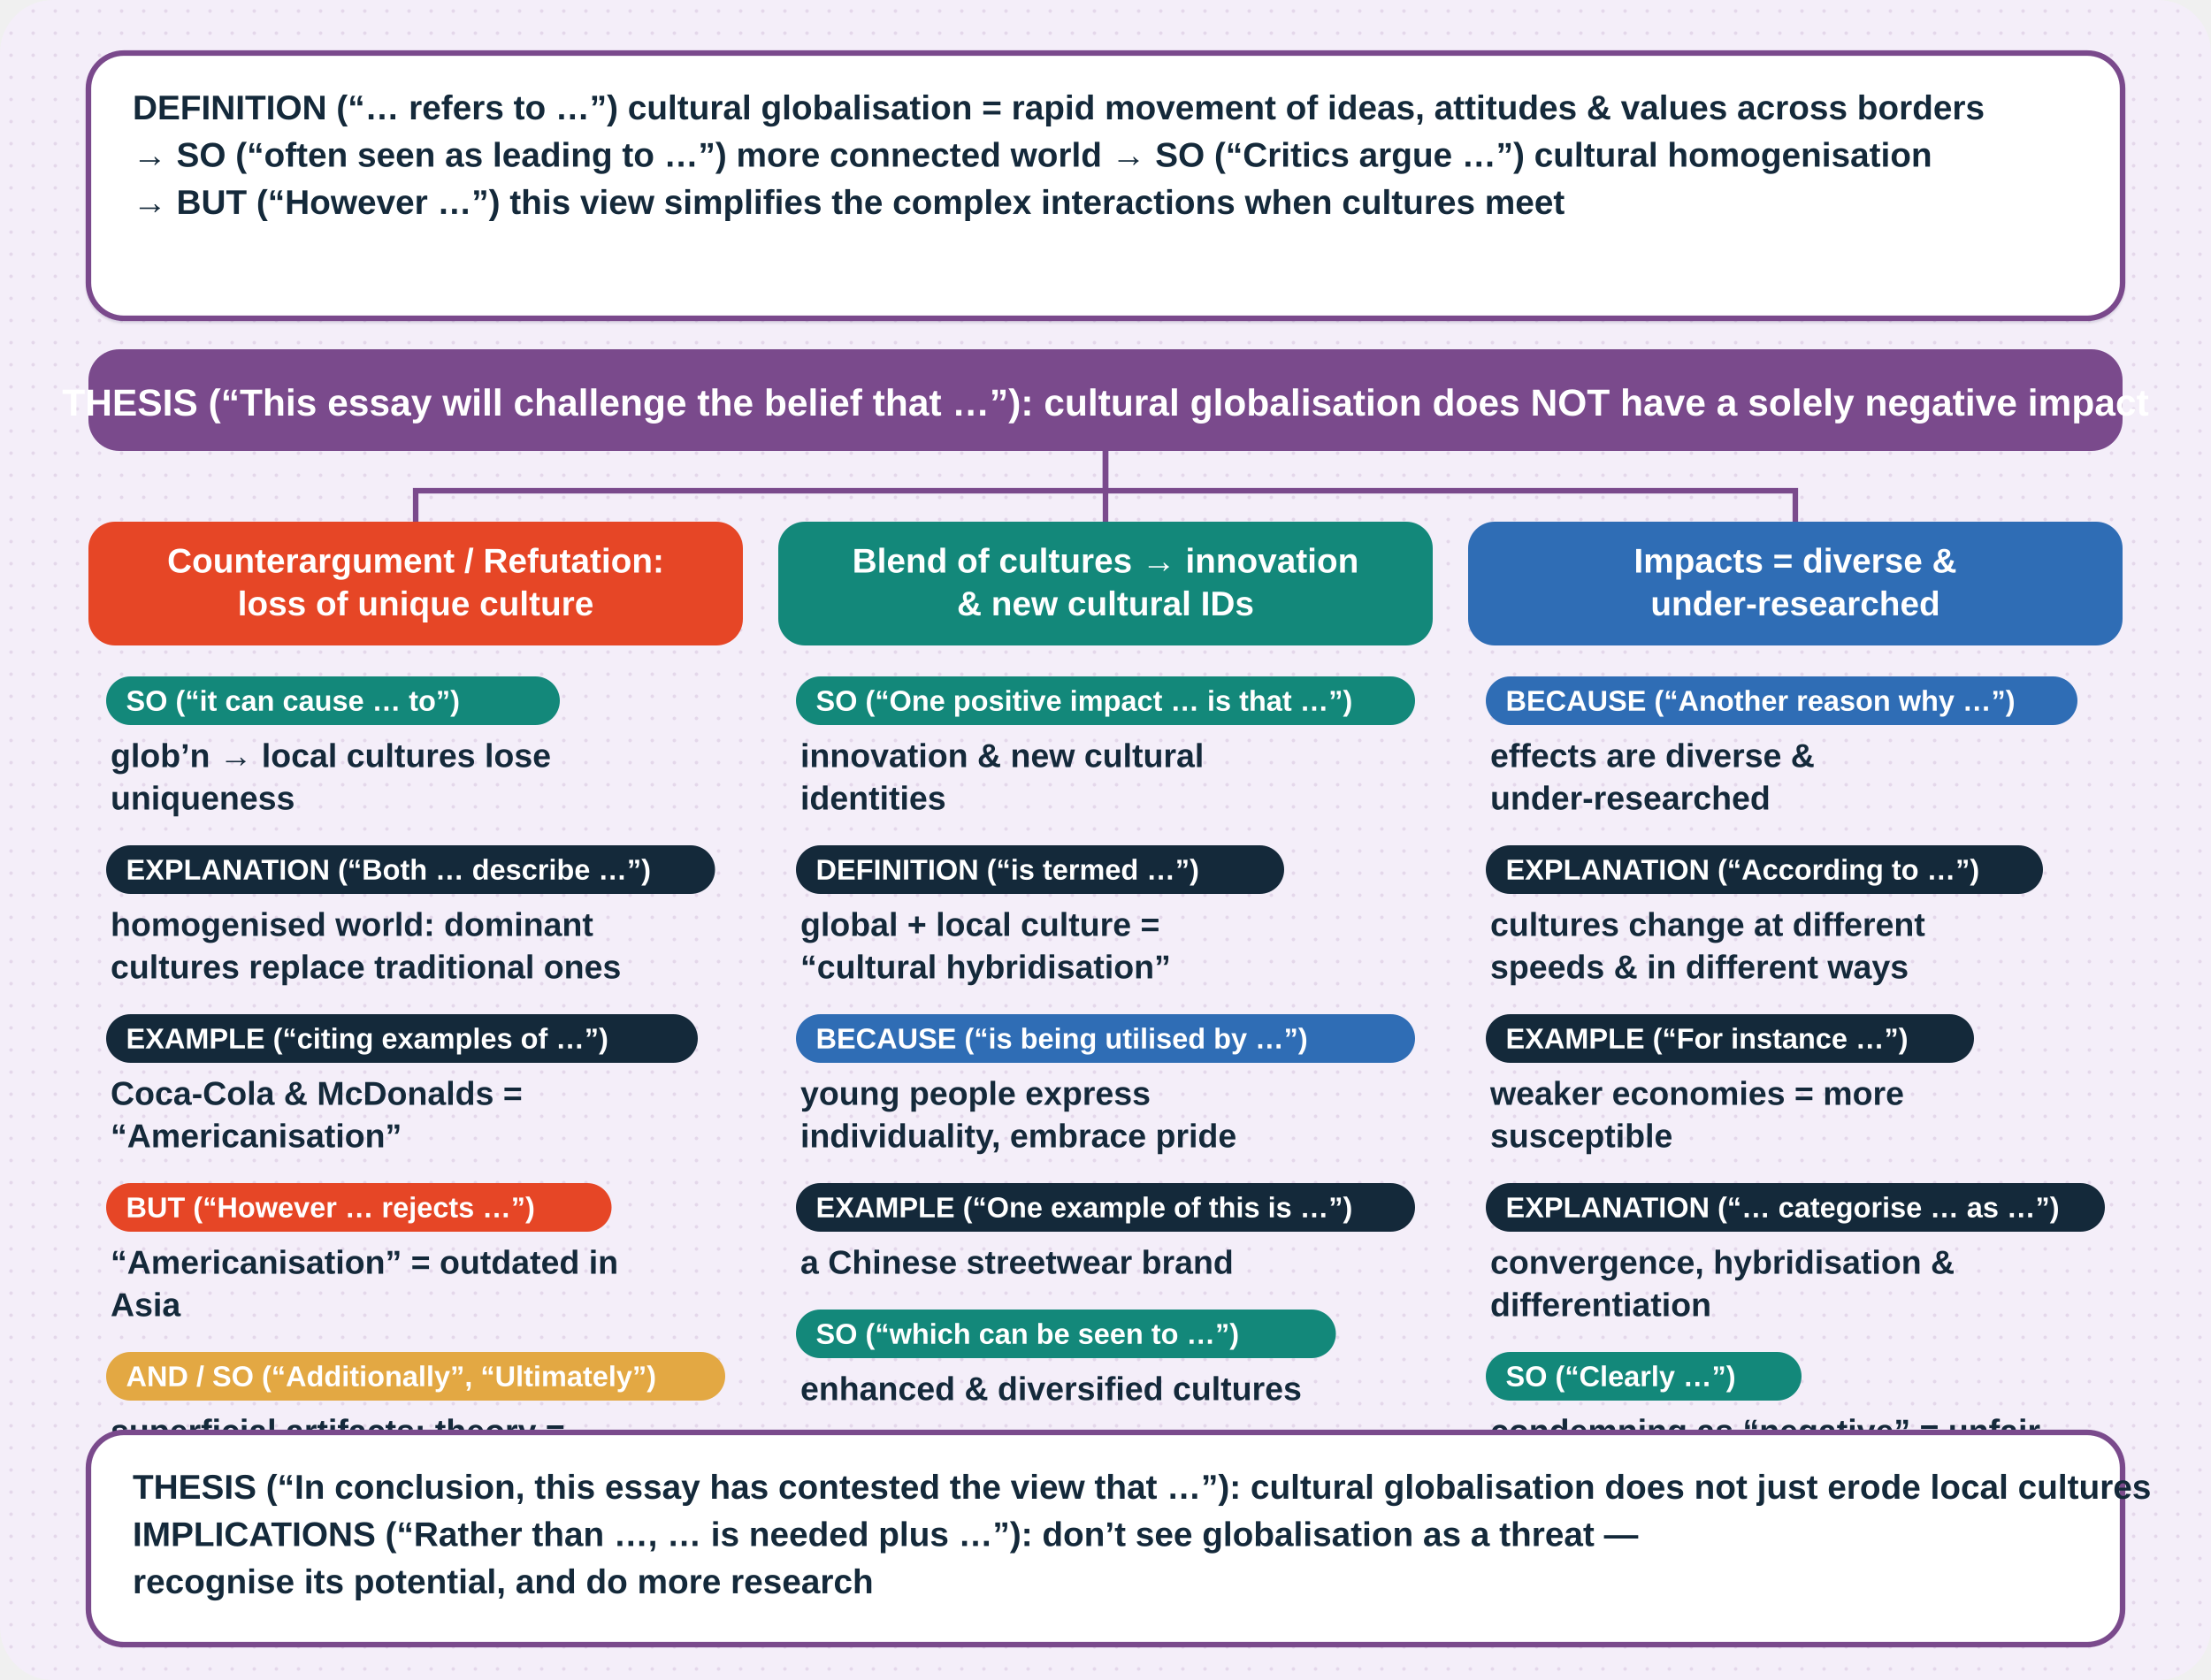
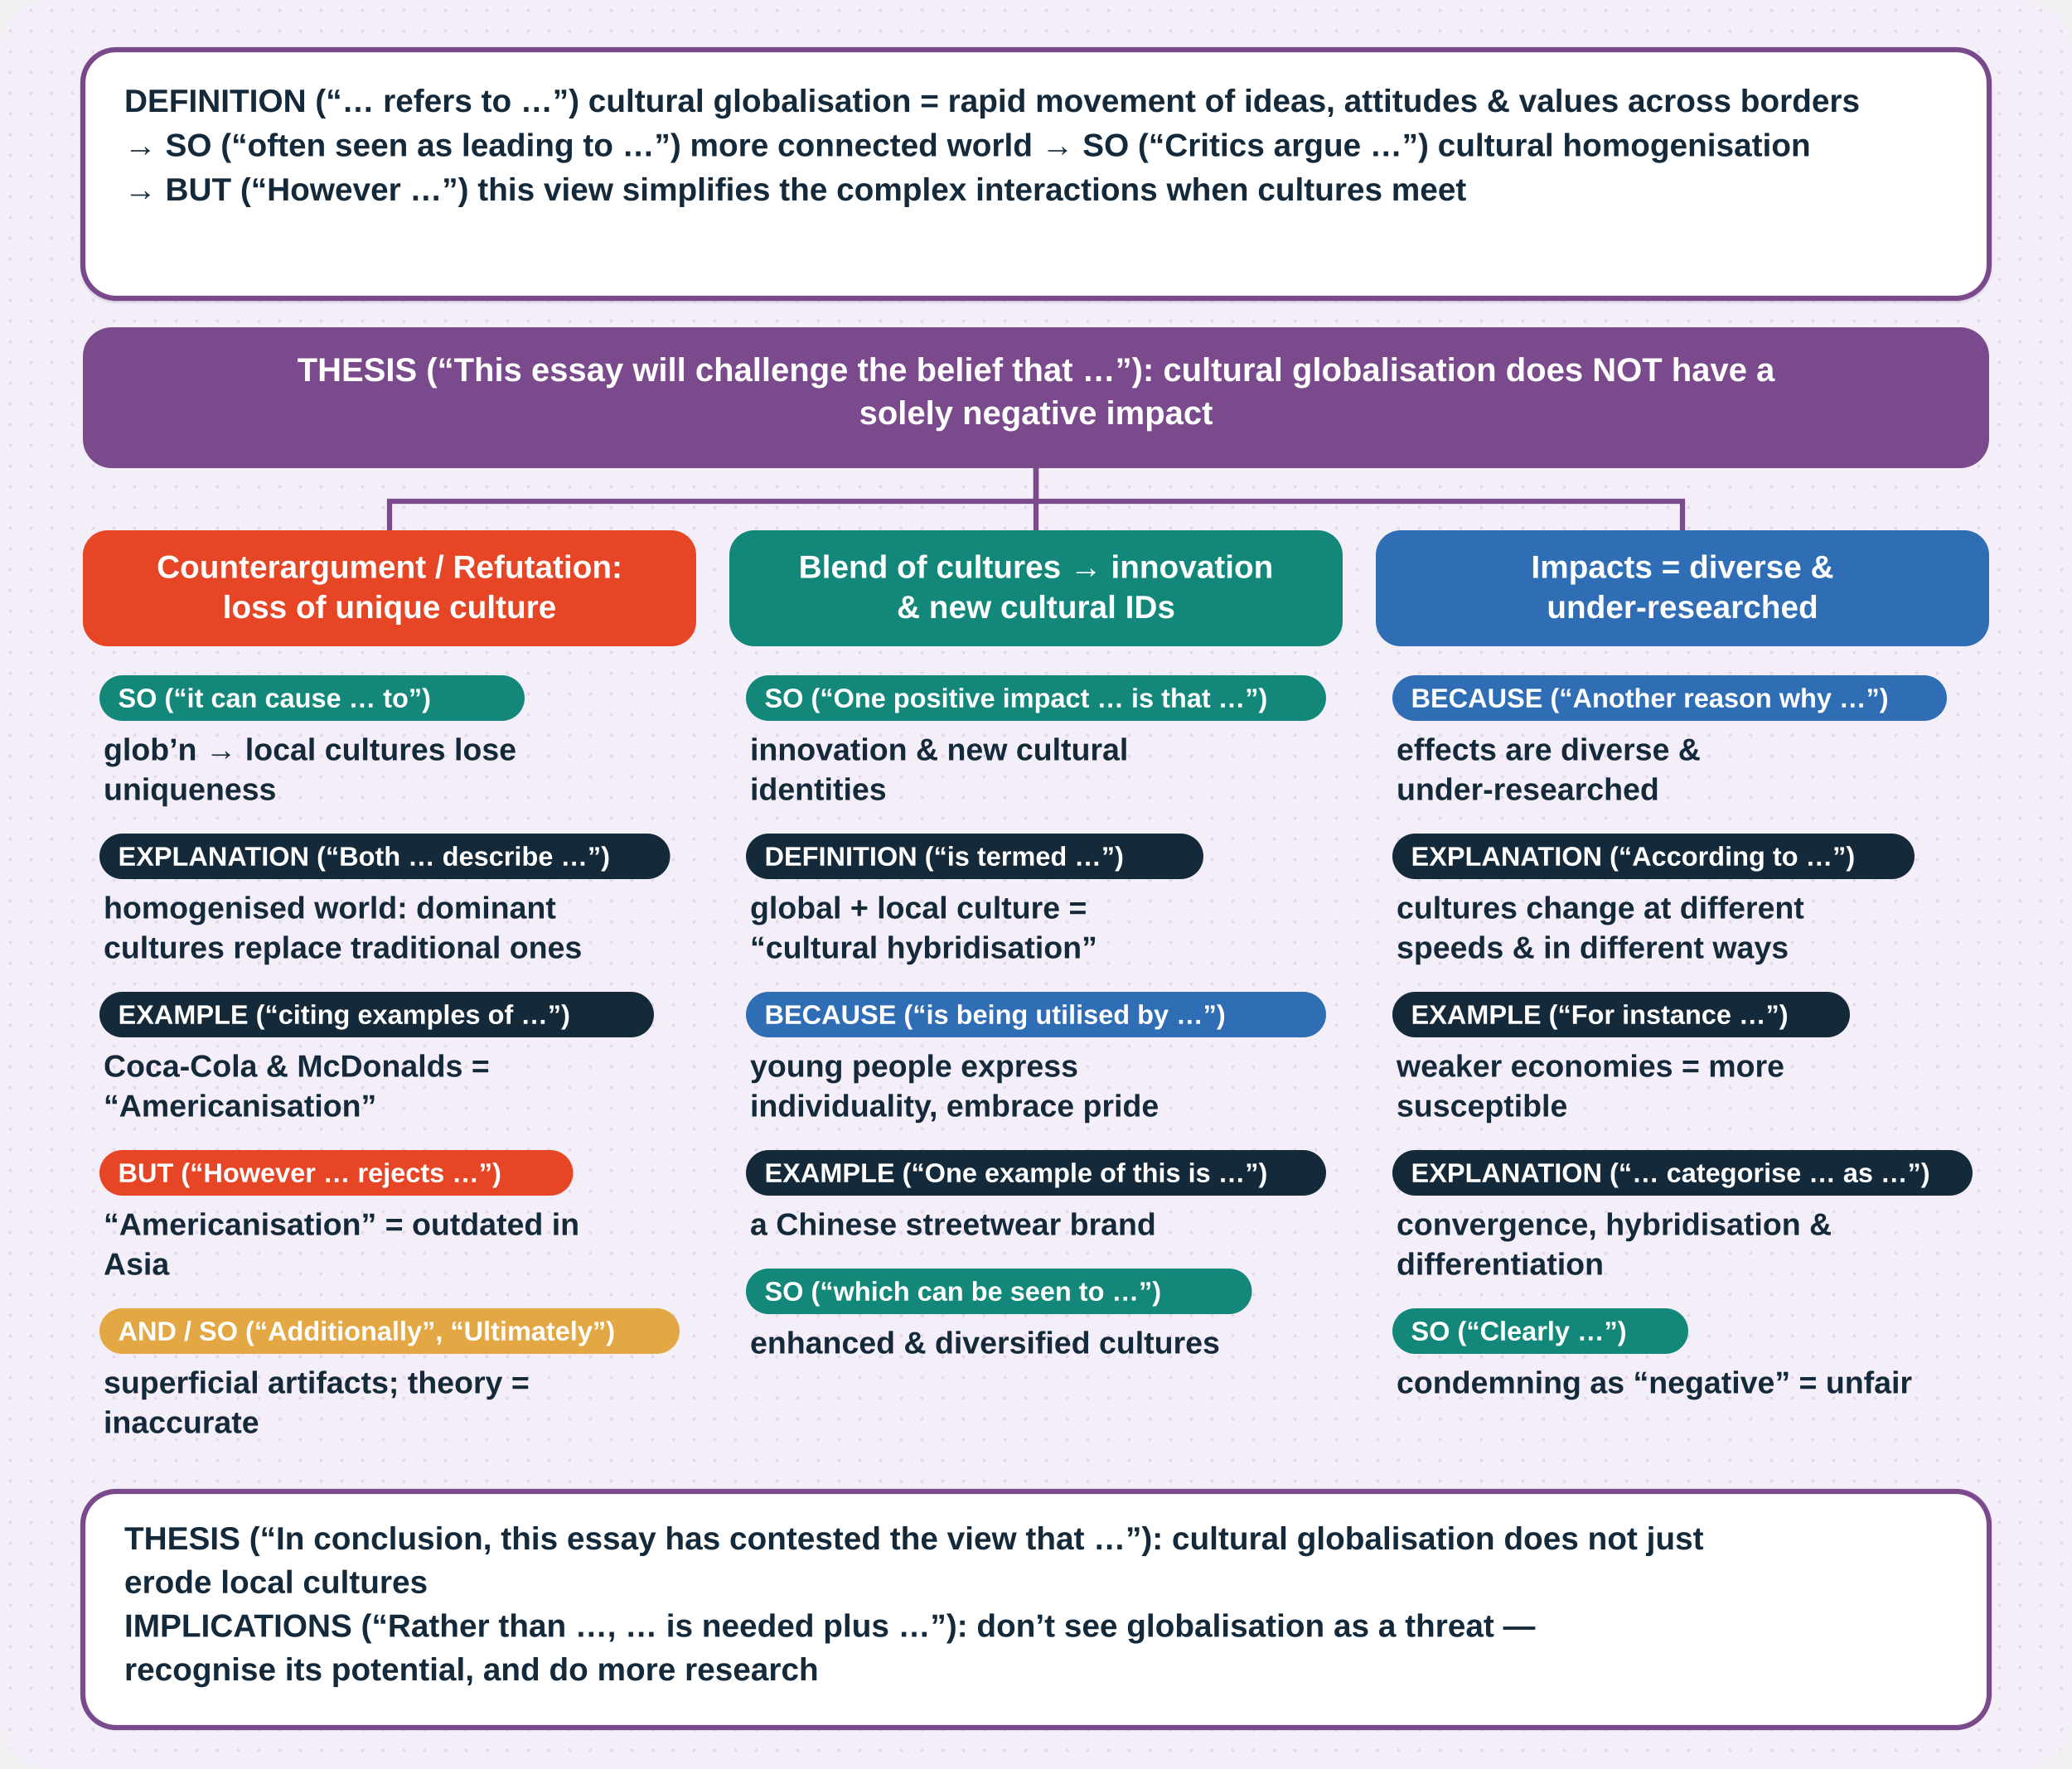
- <svg xmlns="http://www.w3.org/2000/svg" viewBox="0 0 1000 760" fill="none" role="img" aria-label="Sample Text Map 5.2 (disagree): definition, thesis, three columns (loss of unique culture refuted; blend of cultures; impacts diverse and under-researched) and the conclusion with implications.">
+ <svg xmlns="http://www.w3.org/2000/svg" viewBox="0 0 1000 854" fill="none" role="img" aria-label="Sample Text Map 5.2 (disagree): definition, thesis, three columns (loss of unique culture refuted; blend of cultures; impacts diverse and under-researched) and the conclusion with implications.">
  <style>
.w54dtextma-tw{animation:w54dtextma-tw 3s ease-in-out infinite;transform-box:fill-box;transform-origin:center}.w54dtextma-t2{animation-delay:-1s}.w54dtextma-t3{animation-delay:-2s}
.w54dtextma-fl{animation:w54dtextma-fl 6s ease-in-out infinite}.w54dtextma-f2{animation-delay:-2s}.w54dtextma-f3{animation-delay:-4s}
.w54dtextma-bl{animation:w54dtextma-bl 4.8s infinite;transform-box:fill-box;transform-origin:center}.w54dtextma-b2{animation-delay:-1.7s}.w54dtextma-b3{animation-delay:-3.2s}.w54dtextma-b4{animation-delay:-2.4s}
.w54dtextma-pu{animation:w54dtextma-pu 2.6s ease-in-out infinite;transform-box:fill-box;transform-origin:center}.w54dtextma-p2{animation-delay:-.9s}.w54dtextma-p3{animation-delay:-1.7s}
.w54dtextma-dr{stroke-dasharray:6 7;animation:w54dtextma-dr 1.8s linear infinite}
.w54dtextma-sp{animation:w54dtextma-sp 14s linear infinite;transform-box:fill-box;transform-origin:center}
.w54dtextma-sw{animation:w54dtextma-sw 3.4s ease-in-out infinite;transform-box:fill-box;transform-origin:50% 100%}
.w54dtextma-tk{animation:w54dtextma-tk 5s ease-in-out infinite;transform-box:fill-box;transform-origin:center}
.w54dtextma-wv{animation:w54dtextma-wv 2.4s ease-in-out infinite}.w54dtextma-w2{animation-delay:-.8s}.w54dtextma-w3{animation-delay:-1.6s}
.w54dtextma-dw{stroke-dasharray:400;stroke-dashoffset:400;animation:w54dtextma-dw 6s ease-in-out infinite}
@keyframes w54dtextma-tw{0%,100%{opacity:.35;transform:scale(.6)}50%{opacity:1;transform:scale(1)}}
@keyframes w54dtextma-fl{50%{transform:translateY(-4px)}}
@keyframes w54dtextma-bl{0%,93%,100%{transform:scaleY(1)}96%{transform:scaleY(.1)}}
@keyframes w54dtextma-pu{0%,100%{transform:scale(1)}50%{transform:scale(1.07)}}
@keyframes w54dtextma-dr{to{stroke-dashoffset:-26}}
@keyframes w54dtextma-sp{to{transform:rotate(360deg)}}
@keyframes w54dtextma-sw{0%,100%{transform:rotate(-4deg)}50%{transform:rotate(4deg)}}
@keyframes w54dtextma-tk{0%,100%{transform:rotate(0)}50%{transform:rotate(-10deg)}}
@keyframes w54dtextma-wv{0%,100%{opacity:.3}50%{opacity:1}}
@keyframes w54dtextma-dw{0%{stroke-dashoffset:400}40%,80%{stroke-dashoffset:0}100%{stroke-dashoffset:-400}}

@media (prefers-reduced-motion: reduce) { * { animation: none !important; } }
</style>
  <defs>
    <linearGradient id="w54dtextma-bg" x1="0" y1="0" x2="1" y2="1">
      <stop offset="0" stop-color="#f4eef9" />
      <stop offset="1" stop-color="#e4d8ef" />
    </linearGradient>
    <pattern id="w54dtextma-dots" width="10" height="10" patternUnits="userSpaceOnUse">
      <circle cx="5" cy="5" r=".8" fill="#7a4a8c" fill-opacity=".14" />
    </pattern>
    <radialGradient id="w54dtextma-glow" cx=".5" cy=".42" r=".55">
      <stop offset="0" stop-color="#fff" stop-opacity=".8" />
      <stop offset="1" stop-color="#fff" stop-opacity="0" />
    </radialGradient>
    <filter id="w54dtextma-sh" x="-25%" y="-25%" width="150%" height="170%">
      <feDropShadow dx="0" dy="3" stdDeviation="3" flood-color="#14293a" flood-opacity=".16" />
      <feDropShadow dx="0" dy="1" stdDeviation=".6" flood-color="#14293a" flood-opacity=".12" />
    </filter>
    <filter id="w54dtextma-blur" x="-20%" y="-60%" width="140%" height="220%">
      <feGaussianBlur stdDeviation="4" />
    </filter>
    <linearGradient id="w54dtextma-gold" x1="0" y1="0" x2="0" y2="1">
      <stop offset="0" stop-color="#f4c162" />
      <stop offset="1" stop-color="#d9962e" />
    </linearGradient>
    <linearGradient id="w54dtextma-main" x1="0" y1="0" x2="0" y2="1">
      <stop offset="0" stop-color="#93619f" />
      <stop offset="1" stop-color="#7a4a8c" />
    </linearGradient>
    <linearGradient id="w54dtextma-paper" x1="0" y1="0" x2="0" y2="1">
      <stop offset="0" stop-color="#fff" />
      <stop offset="1" stop-color="#f7f2e8" />
    </linearGradient>
    <linearGradient id="w54dtextma-navy" x1="0" y1="0" x2="0" y2="1">
      <stop offset="0" stop-color="#2c4c68" />
      <stop offset="1" stop-color="#14293a" />
    </linearGradient>
    <linearGradient id="w54dtextma-clay" x1="0" y1="0" x2="0" y2="1">
      <stop offset="0" stop-color="#f0694c" />
      <stop offset="1" stop-color="#c94a2c" />
    </linearGradient>
    <marker id="w54dtextma-ar" viewBox="0 0 10 10" refX="7" refY="5" markerWidth="7" markerHeight="7" orient="auto-start-reverse">
      <path d="M0 0L10 5L0 10z" fill="#14293a" />
    </marker>
    <marker id="w54dtextma-arm" viewBox="0 0 10 10" refX="7" refY="5" markerWidth="7" markerHeight="7" orient="auto-start-reverse">
      <path d="M0 0L10 5L0 10z" fill="#7a4a8c" />
    </marker>
  </defs>
-   <rect width="1000" height="760" rx="24" fill="#f4eef9" />
-   <rect width="1000" height="760" rx="24" fill="url(#w54dtextma-dots)" />
+   <rect width="1000" height="854" rx="24" fill="#f4eef9" />
+   <rect width="1000" height="854" rx="24" fill="url(#w54dtextma-dots)" />
  <rect x="40" y="24" width="920" height="120" rx="16" fill="#fff" stroke="#7a4a8c" stroke-width="2.5" filter="url(#w54dtextma-sh)" />
  <text x="60" y="54" font-family="Manrope, Arial, sans-serif" font-size="15.5" font-weight="600" fill="#14293a">DEFINITION (“… refers to …”) cultural globalisation = rapid movement of ideas, attitudes &amp; values across borders</text>
  <text x="60" y="75.39" font-family="Manrope, Arial, sans-serif" font-size="15.5" font-weight="600" fill="#14293a">→  SO (“often seen as leading to …”) more connected world  →  SO (“Critics argue …”) cultural homogenisation</text>
  <text x="60" y="96.78" font-family="Manrope, Arial, sans-serif" font-size="15.5" font-weight="600" fill="#14293a">→  BUT (“However …”) this view simplifies the complex interactions when cultures meet</text>
-   <rect x="40" y="158" width="920" height="46" rx="14" fill="#7a4a8c" />
-   <text x="500" y="188" font-family="Manrope, Arial, sans-serif" font-size="17" font-weight="800" fill="#fff" text-anchor="middle">THESIS (“This essay will challenge the belief that …”): cultural globalisation does NOT have a solely negative impact</text>
-   <path d="M500 204V222H188V236" stroke="#7a4a8c" stroke-width="2.5" fill="none" />
-   <rect x="40" y="236" width="296" height="56" rx="12" fill="#e64626" />
-   <text x="188" y="259" font-family="Manrope, Arial, sans-serif" font-size="15.5" font-weight="800" fill="#fff" text-anchor="middle">Counterargument / Refutation:</text>
-   <text x="188" y="278.375" font-family="Manrope, Arial, sans-serif" font-size="15.5" font-weight="800" fill="#fff" text-anchor="middle">loss of unique culture</text>
-   <rect x="48" y="306" width="205.2" height="22" rx="11" fill="#13887a" />
-   <text x="57" y="321.5" font-family="Manrope, Arial, sans-serif" font-size="13" font-weight="800" fill="#fff">SO (“it can cause … to”)</text>
-   <text x="50" y="347" font-family="Manrope, Arial, sans-serif" font-size="15" font-weight="600" fill="#14293a">glob’n → local cultures lose</text>
-   <text x="50" y="366.2" font-family="Manrope, Arial, sans-serif" font-size="15" font-weight="600" fill="#14293a">uniqueness</text>
-   <rect x="48" y="382.4" width="275.4" height="22" rx="11" fill="#14293a" />
-   <text x="57" y="397.9" font-family="Manrope, Arial, sans-serif" font-size="13" font-weight="800" fill="#fff">EXPLANATION (“Both … describe …”)</text>
-   <text x="50" y="423.4" font-family="Manrope, Arial, sans-serif" font-size="15" font-weight="600" fill="#14293a">homogenised world: dominant</text>
-   <text x="50" y="442.6" font-family="Manrope, Arial, sans-serif" font-size="15" font-weight="600" fill="#14293a">cultures replace traditional ones</text>
-   <rect x="48" y="458.8" width="267.6" height="22" rx="11" fill="#14293a" />
-   <text x="57" y="474.3" font-family="Manrope, Arial, sans-serif" font-size="13" font-weight="800" fill="#fff">EXAMPLE (“citing examples of …”)</text>
-   <text x="50" y="499.8" font-family="Manrope, Arial, sans-serif" font-size="15" font-weight="600" fill="#14293a">Coca-Cola &amp; McDonalds =</text>
-   <text x="50" y="519" font-family="Manrope, Arial, sans-serif" font-size="15" font-weight="600" fill="#14293a">“Americanisation”</text>
-   <rect x="48" y="535.2" width="228.6" height="22" rx="11" fill="#e64626" />
-   <text x="57" y="550.7" font-family="Manrope, Arial, sans-serif" font-size="13" font-weight="800" fill="#fff">BUT (“However … rejects …”)</text>
-   <text x="50" y="576.2" font-family="Manrope, Arial, sans-serif" font-size="15" font-weight="600" fill="#14293a">“Americanisation” = outdated in</text>
-   <text x="50" y="595.4" font-family="Manrope, Arial, sans-serif" font-size="15" font-weight="600" fill="#14293a">Asia</text>
-   <rect x="48" y="611.6" width="280" height="22" rx="11" fill="#e3a843" />
-   <text x="57" y="627.1" font-family="Manrope, Arial, sans-serif" font-size="13" font-weight="800" fill="#fff">AND / SO (“Additionally”, “Ultimately”)</text>
-   <text x="50" y="652.6" font-family="Manrope, Arial, sans-serif" font-size="15" font-weight="600" fill="#14293a">superficial artifacts; theory =</text>
-   <text x="50" y="671.8" font-family="Manrope, Arial, sans-serif" font-size="15" font-weight="600" fill="#14293a">inaccurate</text>
-   <path d="M500 204V222H500V236" stroke="#7a4a8c" stroke-width="2.5" fill="none" />
-   <rect x="352" y="236" width="296" height="56" rx="12" fill="#13887a" />
-   <text x="500" y="259" font-family="Manrope, Arial, sans-serif" font-size="15.5" font-weight="800" fill="#fff" text-anchor="middle">Blend of cultures → innovation</text>
-   <text x="500" y="278.375" font-family="Manrope, Arial, sans-serif" font-size="15.5" font-weight="800" fill="#fff" text-anchor="middle">&amp; new cultural IDs</text>
-   <rect x="360" y="306" width="280" height="22" rx="11" fill="#13887a" />
-   <text x="369" y="321.5" font-family="Manrope, Arial, sans-serif" font-size="13" font-weight="800" fill="#fff">SO (“One positive impact … is that …”)</text>
-   <text x="362" y="347" font-family="Manrope, Arial, sans-serif" font-size="15" font-weight="600" fill="#14293a">innovation &amp; new cultural</text>
-   <text x="362" y="366.2" font-family="Manrope, Arial, sans-serif" font-size="15" font-weight="600" fill="#14293a">identities</text>
-   <rect x="360" y="382.4" width="220.8" height="22" rx="11" fill="#14293a" />
-   <text x="369" y="397.9" font-family="Manrope, Arial, sans-serif" font-size="13" font-weight="800" fill="#fff">DEFINITION (“is termed …”)</text>
-   <text x="362" y="423.4" font-family="Manrope, Arial, sans-serif" font-size="15" font-weight="600" fill="#14293a">global + local culture =</text>
-   <text x="362" y="442.6" font-family="Manrope, Arial, sans-serif" font-size="15" font-weight="600" fill="#14293a">“cultural hybridisation”</text>
-   <rect x="360" y="458.8" width="280" height="22" rx="11" fill="#2f6db5" />
-   <text x="369" y="474.3" font-family="Manrope, Arial, sans-serif" font-size="13" font-weight="800" fill="#fff">BECAUSE (“is being utilised by …”)</text>
-   <text x="362" y="499.8" font-family="Manrope, Arial, sans-serif" font-size="15" font-weight="600" fill="#14293a">young people express</text>
-   <text x="362" y="519" font-family="Manrope, Arial, sans-serif" font-size="15" font-weight="600" fill="#14293a">individuality, embrace pride</text>
-   <rect x="360" y="535.2" width="280" height="22" rx="11" fill="#14293a" />
-   <text x="369" y="550.7" font-family="Manrope, Arial, sans-serif" font-size="13" font-weight="800" fill="#fff">EXAMPLE (“One example of this is …”)</text>
-   <text x="362" y="576.2" font-family="Manrope, Arial, sans-serif" font-size="15" font-weight="600" fill="#14293a">a Chinese streetwear brand</text>
-   <rect x="360" y="592.4" width="244.2" height="22" rx="11" fill="#13887a" />
-   <text x="369" y="607.9" font-family="Manrope, Arial, sans-serif" font-size="13" font-weight="800" fill="#fff">SO (“which can be seen to …”)</text>
-   <text x="362" y="633.4" font-family="Manrope, Arial, sans-serif" font-size="15" font-weight="600" fill="#14293a">enhanced &amp; diversified cultures</text>
-   <path d="M500 204V222H812V236" stroke="#7a4a8c" stroke-width="2.5" fill="none" />
-   <rect x="664" y="236" width="296" height="56" rx="12" fill="#2f6db5" />
-   <text x="812" y="259" font-family="Manrope, Arial, sans-serif" font-size="15.5" font-weight="800" fill="#fff" text-anchor="middle">Impacts = diverse &amp;</text>
-   <text x="812" y="278.375" font-family="Manrope, Arial, sans-serif" font-size="15.5" font-weight="800" fill="#fff" text-anchor="middle">under-researched</text>
-   <rect x="672" y="306" width="267.6" height="22" rx="11" fill="#2f6db5" />
-   <text x="681" y="321.5" font-family="Manrope, Arial, sans-serif" font-size="13" font-weight="800" fill="#fff">BECAUSE (“Another reason why …”)</text>
-   <text x="674" y="347" font-family="Manrope, Arial, sans-serif" font-size="15" font-weight="600" fill="#14293a">effects are diverse &amp;</text>
-   <text x="674" y="366.2" font-family="Manrope, Arial, sans-serif" font-size="15" font-weight="600" fill="#14293a">under-researched</text>
-   <rect x="672" y="382.4" width="252" height="22" rx="11" fill="#14293a" />
-   <text x="681" y="397.9" font-family="Manrope, Arial, sans-serif" font-size="13" font-weight="800" fill="#fff">EXPLANATION (“According to …”)</text>
-   <text x="674" y="423.4" font-family="Manrope, Arial, sans-serif" font-size="15" font-weight="600" fill="#14293a">cultures change at different</text>
-   <text x="674" y="442.6" font-family="Manrope, Arial, sans-serif" font-size="15" font-weight="600" fill="#14293a">speeds &amp; in different ways</text>
-   <rect x="672" y="458.8" width="220.8" height="22" rx="11" fill="#14293a" />
-   <text x="681" y="474.3" font-family="Manrope, Arial, sans-serif" font-size="13" font-weight="800" fill="#fff">EXAMPLE (“For instance …”)</text>
-   <text x="674" y="499.8" font-family="Manrope, Arial, sans-serif" font-size="15" font-weight="600" fill="#14293a">weaker economies = more</text>
-   <text x="674" y="519" font-family="Manrope, Arial, sans-serif" font-size="15" font-weight="600" fill="#14293a">susceptible</text>
-   <rect x="672" y="535.2" width="280" height="22" rx="11" fill="#14293a" />
-   <text x="681" y="550.7" font-family="Manrope, Arial, sans-serif" font-size="13" font-weight="800" fill="#fff">EXPLANATION (“… categorise … as …”)</text>
-   <text x="674" y="576.2" font-family="Manrope, Arial, sans-serif" font-size="15" font-weight="600" fill="#14293a">convergence, hybridisation &amp;</text>
-   <text x="674" y="595.4" font-family="Manrope, Arial, sans-serif" font-size="15" font-weight="600" fill="#14293a">differentiation</text>
-   <rect x="672" y="611.6" width="142.8" height="22" rx="11" fill="#13887a" />
-   <text x="681" y="627.1" font-family="Manrope, Arial, sans-serif" font-size="13" font-weight="800" fill="#fff">SO (“Clearly …”)</text>
-   <text x="674" y="652.6" font-family="Manrope, Arial, sans-serif" font-size="15" font-weight="600" fill="#14293a">condemning as “negative” = unfair</text>
-   <rect x="40" y="648" width="920" height="96" rx="16" fill="#fff" stroke="#7a4a8c" stroke-width="2.5" />
-   <text x="60" y="678" font-family="Manrope, Arial, sans-serif" font-size="15.5" font-weight="700" fill="#14293a">THESIS (“In conclusion, this essay has contested the view that …”): cultural globalisation does not just erode local cultures</text>
-   <text x="60" y="699.39" font-family="Manrope, Arial, sans-serif" font-size="15.5" font-weight="700" fill="#14293a">IMPLICATIONS (“Rather than …, … is needed plus …”): don’t see globalisation as a threat —</text>
-   <text x="60" y="720.78" font-family="Manrope, Arial, sans-serif" font-size="15.5" font-weight="700" fill="#14293a">recognise its potential, and do more research</text>
+   <rect x="40" y="158" width="920" height="68" rx="14" fill="#7a4a8c" />
+   <text x="500" y="184" font-family="Manrope, Arial, sans-serif" font-size="16" font-weight="800" fill="#fff" text-anchor="middle">THESIS (“This essay will challenge the belief that …”): cultural globalisation does NOT have a</text>
+   <text x="500" y="204.8" font-family="Manrope, Arial, sans-serif" font-size="16" font-weight="800" fill="#fff" text-anchor="middle">solely negative impact</text>
+   <path d="M500 226V242H188V256" stroke="#7a4a8c" stroke-width="2.5" fill="none" />
+   <rect x="40" y="256" width="296" height="56" rx="12" fill="#e64626" />
+   <text x="188" y="279" font-family="Manrope, Arial, sans-serif" font-size="15.5" font-weight="800" fill="#fff" text-anchor="middle">Counterargument / Refutation:</text>
+   <text x="188" y="298.375" font-family="Manrope, Arial, sans-serif" font-size="15.5" font-weight="800" fill="#fff" text-anchor="middle">loss of unique culture</text>
+   <rect x="48" y="326" width="205.2" height="22" rx="11" fill="#13887a" />
+   <text x="57" y="341.5" font-family="Manrope, Arial, sans-serif" font-size="13" font-weight="800" fill="#fff">SO (“it can cause … to”)</text>
+   <text x="50" y="367" font-family="Manrope, Arial, sans-serif" font-size="15" font-weight="600" fill="#14293a">glob’n → local cultures lose</text>
+   <text x="50" y="386.2" font-family="Manrope, Arial, sans-serif" font-size="15" font-weight="600" fill="#14293a">uniqueness</text>
+   <rect x="48" y="402.4" width="275.4" height="22" rx="11" fill="#14293a" />
+   <text x="57" y="417.9" font-family="Manrope, Arial, sans-serif" font-size="13" font-weight="800" fill="#fff">EXPLANATION (“Both … describe …”)</text>
+   <text x="50" y="443.4" font-family="Manrope, Arial, sans-serif" font-size="15" font-weight="600" fill="#14293a">homogenised world: dominant</text>
+   <text x="50" y="462.6" font-family="Manrope, Arial, sans-serif" font-size="15" font-weight="600" fill="#14293a">cultures replace traditional ones</text>
+   <rect x="48" y="478.8" width="267.6" height="22" rx="11" fill="#14293a" />
+   <text x="57" y="494.3" font-family="Manrope, Arial, sans-serif" font-size="13" font-weight="800" fill="#fff">EXAMPLE (“citing examples of …”)</text>
+   <text x="50" y="519.8" font-family="Manrope, Arial, sans-serif" font-size="15" font-weight="600" fill="#14293a">Coca-Cola &amp; McDonalds =</text>
+   <text x="50" y="539" font-family="Manrope, Arial, sans-serif" font-size="15" font-weight="600" fill="#14293a">“Americanisation”</text>
+   <rect x="48" y="555.2" width="228.6" height="22" rx="11" fill="#e64626" />
+   <text x="57" y="570.7" font-family="Manrope, Arial, sans-serif" font-size="13" font-weight="800" fill="#fff">BUT (“However … rejects …”)</text>
+   <text x="50" y="596.2" font-family="Manrope, Arial, sans-serif" font-size="15" font-weight="600" fill="#14293a">“Americanisation” = outdated in</text>
+   <text x="50" y="615.4" font-family="Manrope, Arial, sans-serif" font-size="15" font-weight="600" fill="#14293a">Asia</text>
+   <rect x="48" y="631.6" width="280" height="22" rx="11" fill="#e3a843" />
+   <text x="57" y="647.1" font-family="Manrope, Arial, sans-serif" font-size="13" font-weight="800" fill="#fff">AND / SO (“Additionally”, “Ultimately”)</text>
+   <text x="50" y="672.6" font-family="Manrope, Arial, sans-serif" font-size="15" font-weight="600" fill="#14293a">superficial artifacts; theory =</text>
+   <text x="50" y="691.8" font-family="Manrope, Arial, sans-serif" font-size="15" font-weight="600" fill="#14293a">inaccurate</text>
+   <path d="M500 226V242H500V256" stroke="#7a4a8c" stroke-width="2.5" fill="none" />
+   <rect x="352" y="256" width="296" height="56" rx="12" fill="#13887a" />
+   <text x="500" y="279" font-family="Manrope, Arial, sans-serif" font-size="15.5" font-weight="800" fill="#fff" text-anchor="middle">Blend of cultures → innovation</text>
+   <text x="500" y="298.375" font-family="Manrope, Arial, sans-serif" font-size="15.5" font-weight="800" fill="#fff" text-anchor="middle">&amp; new cultural IDs</text>
+   <rect x="360" y="326" width="280" height="22" rx="11" fill="#13887a" />
+   <text x="369" y="341.5" font-family="Manrope, Arial, sans-serif" font-size="13" font-weight="800" fill="#fff">SO (“One positive impact … is that …”)</text>
+   <text x="362" y="367" font-family="Manrope, Arial, sans-serif" font-size="15" font-weight="600" fill="#14293a">innovation &amp; new cultural</text>
+   <text x="362" y="386.2" font-family="Manrope, Arial, sans-serif" font-size="15" font-weight="600" fill="#14293a">identities</text>
+   <rect x="360" y="402.4" width="220.8" height="22" rx="11" fill="#14293a" />
+   <text x="369" y="417.9" font-family="Manrope, Arial, sans-serif" font-size="13" font-weight="800" fill="#fff">DEFINITION (“is termed …”)</text>
+   <text x="362" y="443.4" font-family="Manrope, Arial, sans-serif" font-size="15" font-weight="600" fill="#14293a">global + local culture =</text>
+   <text x="362" y="462.6" font-family="Manrope, Arial, sans-serif" font-size="15" font-weight="600" fill="#14293a">“cultural hybridisation”</text>
+   <rect x="360" y="478.8" width="280" height="22" rx="11" fill="#2f6db5" />
+   <text x="369" y="494.3" font-family="Manrope, Arial, sans-serif" font-size="13" font-weight="800" fill="#fff">BECAUSE (“is being utilised by …”)</text>
+   <text x="362" y="519.8" font-family="Manrope, Arial, sans-serif" font-size="15" font-weight="600" fill="#14293a">young people express</text>
+   <text x="362" y="539" font-family="Manrope, Arial, sans-serif" font-size="15" font-weight="600" fill="#14293a">individuality, embrace pride</text>
+   <rect x="360" y="555.2" width="280" height="22" rx="11" fill="#14293a" />
+   <text x="369" y="570.7" font-family="Manrope, Arial, sans-serif" font-size="13" font-weight="800" fill="#fff">EXAMPLE (“One example of this is …”)</text>
+   <text x="362" y="596.2" font-family="Manrope, Arial, sans-serif" font-size="15" font-weight="600" fill="#14293a">a Chinese streetwear brand</text>
+   <rect x="360" y="612.4" width="244.2" height="22" rx="11" fill="#13887a" />
+   <text x="369" y="627.9" font-family="Manrope, Arial, sans-serif" font-size="13" font-weight="800" fill="#fff">SO (“which can be seen to …”)</text>
+   <text x="362" y="653.4" font-family="Manrope, Arial, sans-serif" font-size="15" font-weight="600" fill="#14293a">enhanced &amp; diversified cultures</text>
+   <path d="M500 226V242H812V256" stroke="#7a4a8c" stroke-width="2.5" fill="none" />
+   <rect x="664" y="256" width="296" height="56" rx="12" fill="#2f6db5" />
+   <text x="812" y="279" font-family="Manrope, Arial, sans-serif" font-size="15.5" font-weight="800" fill="#fff" text-anchor="middle">Impacts = diverse &amp;</text>
+   <text x="812" y="298.375" font-family="Manrope, Arial, sans-serif" font-size="15.5" font-weight="800" fill="#fff" text-anchor="middle">under-researched</text>
+   <rect x="672" y="326" width="267.6" height="22" rx="11" fill="#2f6db5" />
+   <text x="681" y="341.5" font-family="Manrope, Arial, sans-serif" font-size="13" font-weight="800" fill="#fff">BECAUSE (“Another reason why …”)</text>
+   <text x="674" y="367" font-family="Manrope, Arial, sans-serif" font-size="15" font-weight="600" fill="#14293a">effects are diverse &amp;</text>
+   <text x="674" y="386.2" font-family="Manrope, Arial, sans-serif" font-size="15" font-weight="600" fill="#14293a">under-researched</text>
+   <rect x="672" y="402.4" width="252" height="22" rx="11" fill="#14293a" />
+   <text x="681" y="417.9" font-family="Manrope, Arial, sans-serif" font-size="13" font-weight="800" fill="#fff">EXPLANATION (“According to …”)</text>
+   <text x="674" y="443.4" font-family="Manrope, Arial, sans-serif" font-size="15" font-weight="600" fill="#14293a">cultures change at different</text>
+   <text x="674" y="462.6" font-family="Manrope, Arial, sans-serif" font-size="15" font-weight="600" fill="#14293a">speeds &amp; in different ways</text>
+   <rect x="672" y="478.8" width="220.8" height="22" rx="11" fill="#14293a" />
+   <text x="681" y="494.3" font-family="Manrope, Arial, sans-serif" font-size="13" font-weight="800" fill="#fff">EXAMPLE (“For instance …”)</text>
+   <text x="674" y="519.8" font-family="Manrope, Arial, sans-serif" font-size="15" font-weight="600" fill="#14293a">weaker economies = more</text>
+   <text x="674" y="539" font-family="Manrope, Arial, sans-serif" font-size="15" font-weight="600" fill="#14293a">susceptible</text>
+   <rect x="672" y="555.2" width="280" height="22" rx="11" fill="#14293a" />
+   <text x="681" y="570.7" font-family="Manrope, Arial, sans-serif" font-size="13" font-weight="800" fill="#fff">EXPLANATION (“… categorise … as …”)</text>
+   <text x="674" y="596.2" font-family="Manrope, Arial, sans-serif" font-size="15" font-weight="600" fill="#14293a">convergence, hybridisation &amp;</text>
+   <text x="674" y="615.4" font-family="Manrope, Arial, sans-serif" font-size="15" font-weight="600" fill="#14293a">differentiation</text>
+   <rect x="672" y="631.6" width="142.8" height="22" rx="11" fill="#13887a" />
+   <text x="681" y="647.1" font-family="Manrope, Arial, sans-serif" font-size="13" font-weight="800" fill="#fff">SO (“Clearly …”)</text>
+   <text x="674" y="672.6" font-family="Manrope, Arial, sans-serif" font-size="15" font-weight="600" fill="#14293a">condemning as “negative” = unfair</text>
+   <rect x="40" y="720" width="920" height="114" rx="16" fill="#fff" stroke="#7a4a8c" stroke-width="2.5" />
+   <text x="60" y="748" font-family="Manrope, Arial, sans-serif" font-size="15.5" font-weight="700" fill="#14293a">THESIS (“In conclusion, this essay has contested the view that …”): cultural globalisation does not just</text>
+   <text x="60" y="769.08" font-family="Manrope, Arial, sans-serif" font-size="15.5" font-weight="700" fill="#14293a">erode local cultures</text>
+   <text x="60" y="790.16" font-family="Manrope, Arial, sans-serif" font-size="15.5" font-weight="700" fill="#14293a">IMPLICATIONS (“Rather than …, … is needed plus …”): don’t see globalisation as a threat —</text>
+   <text x="60" y="811.24" font-family="Manrope, Arial, sans-serif" font-size="15.5" font-weight="700" fill="#14293a">recognise its potential, and do more research</text>
</svg>
